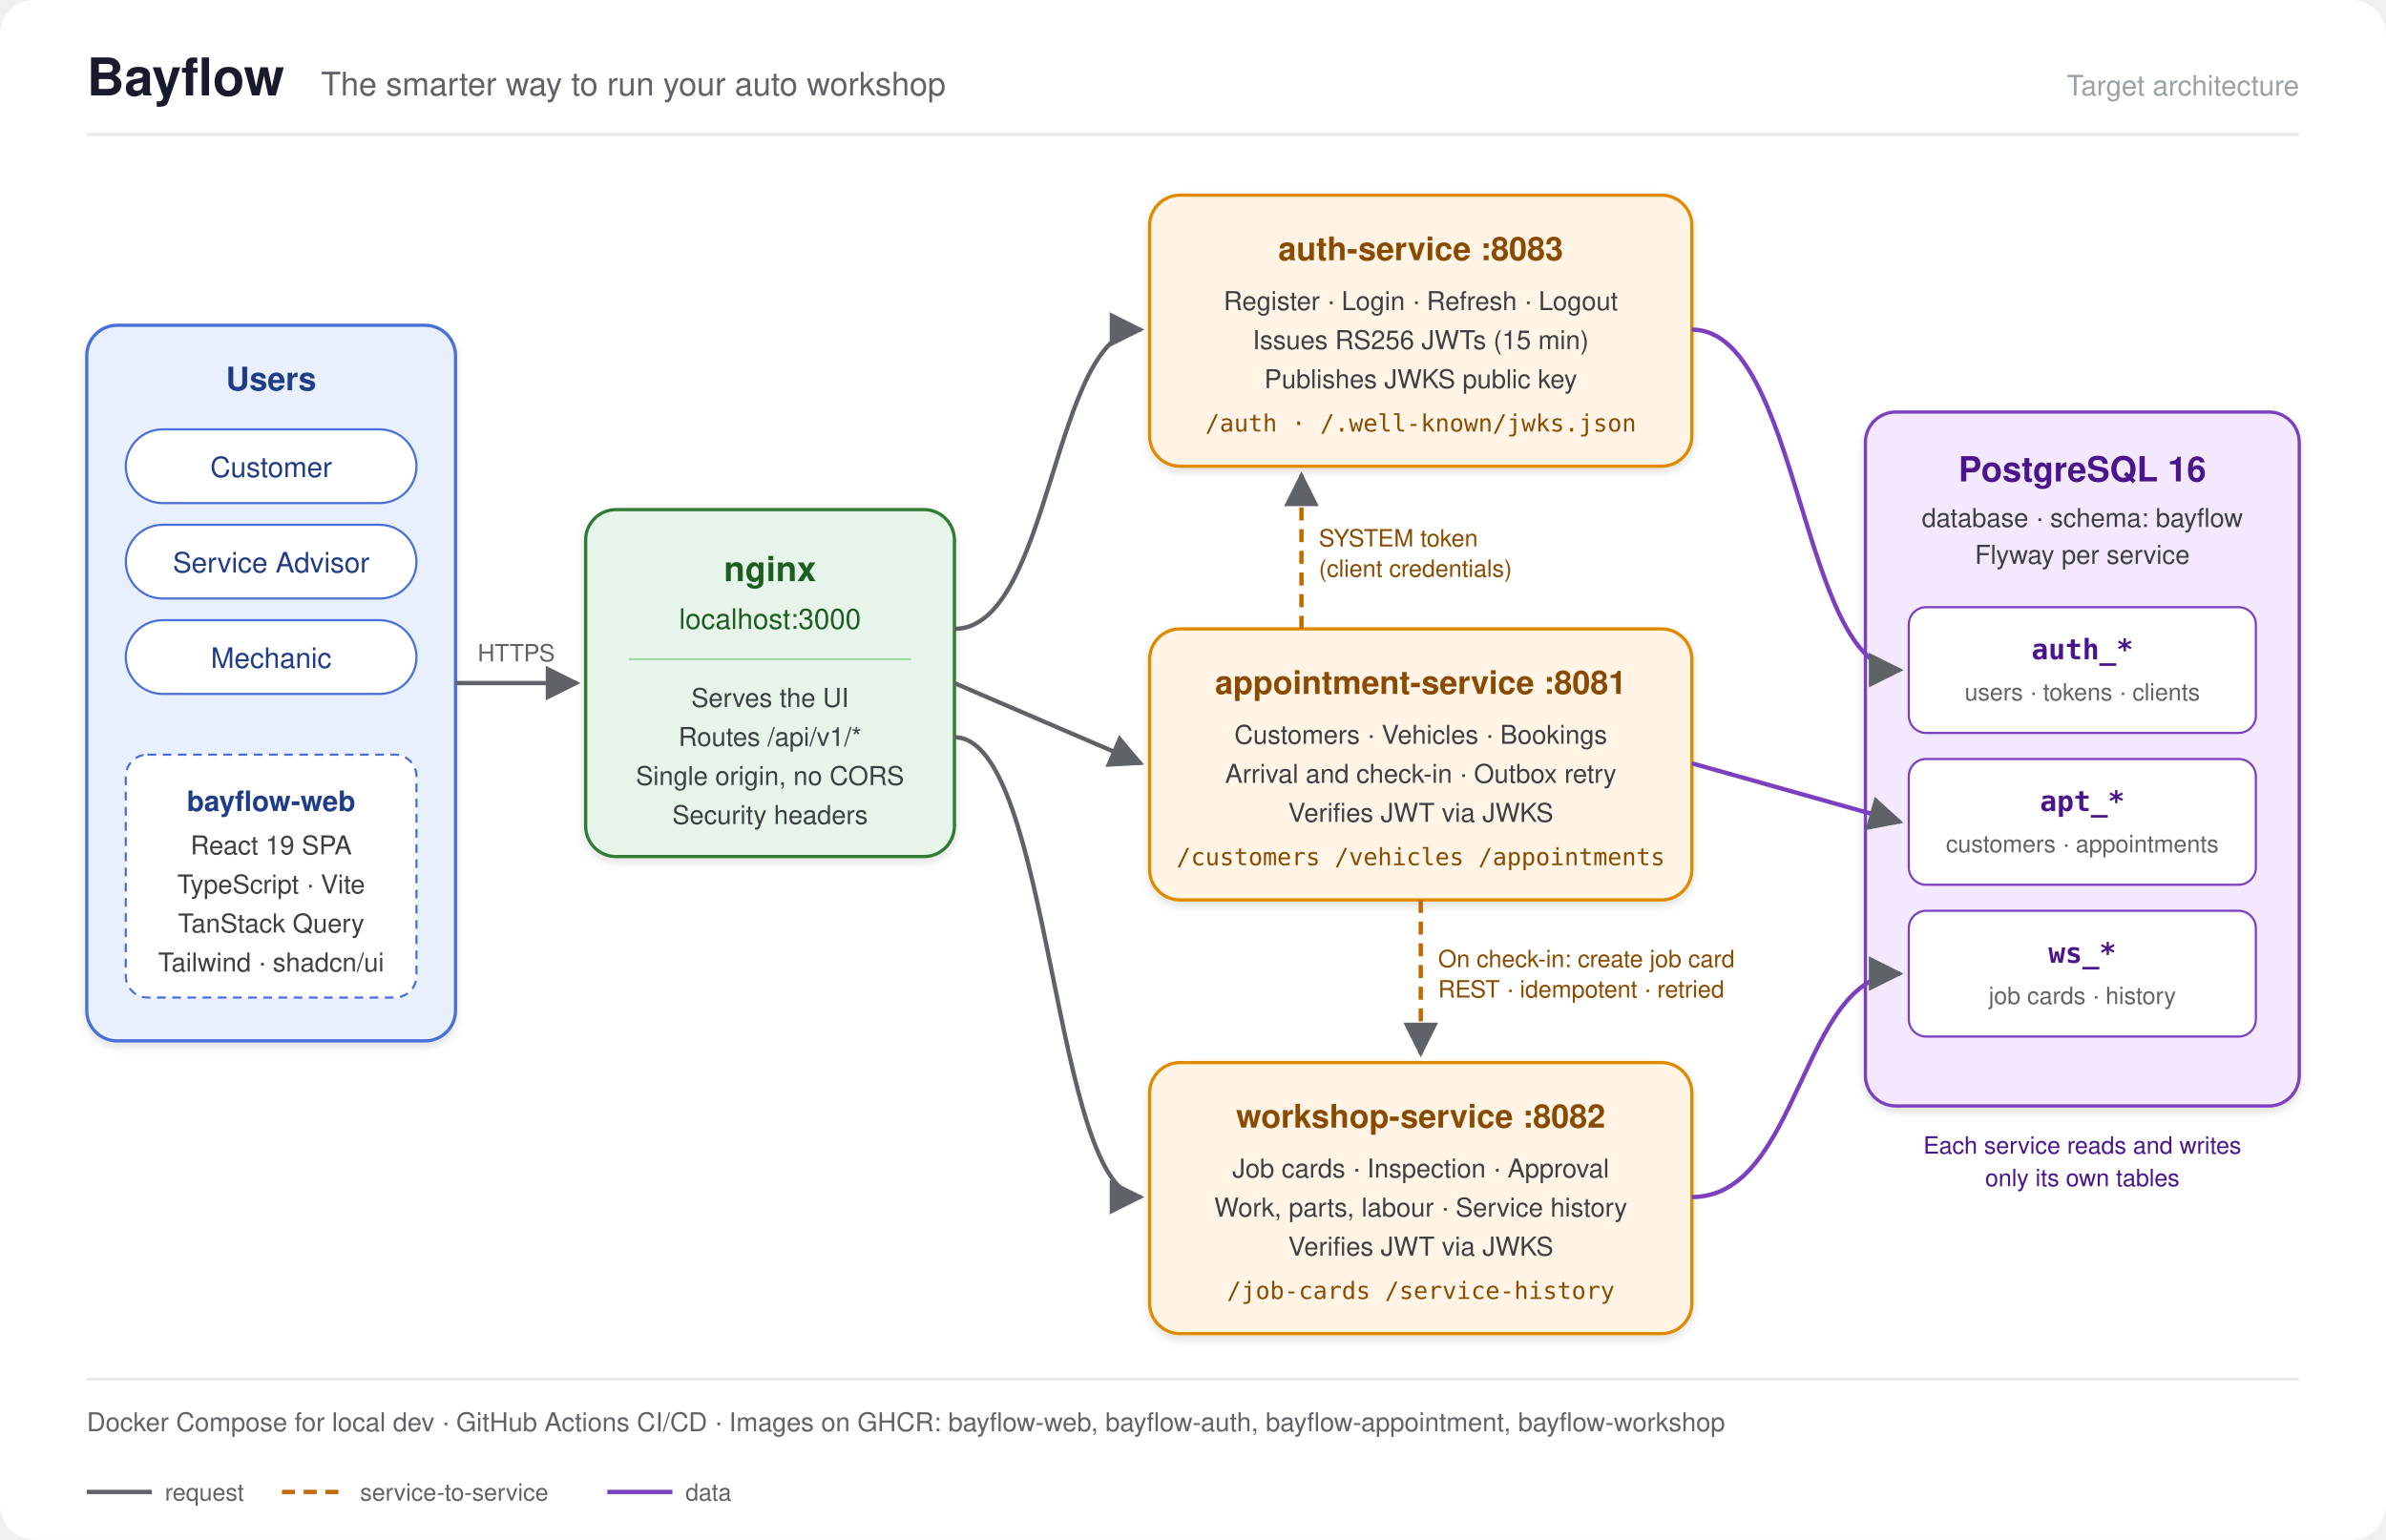
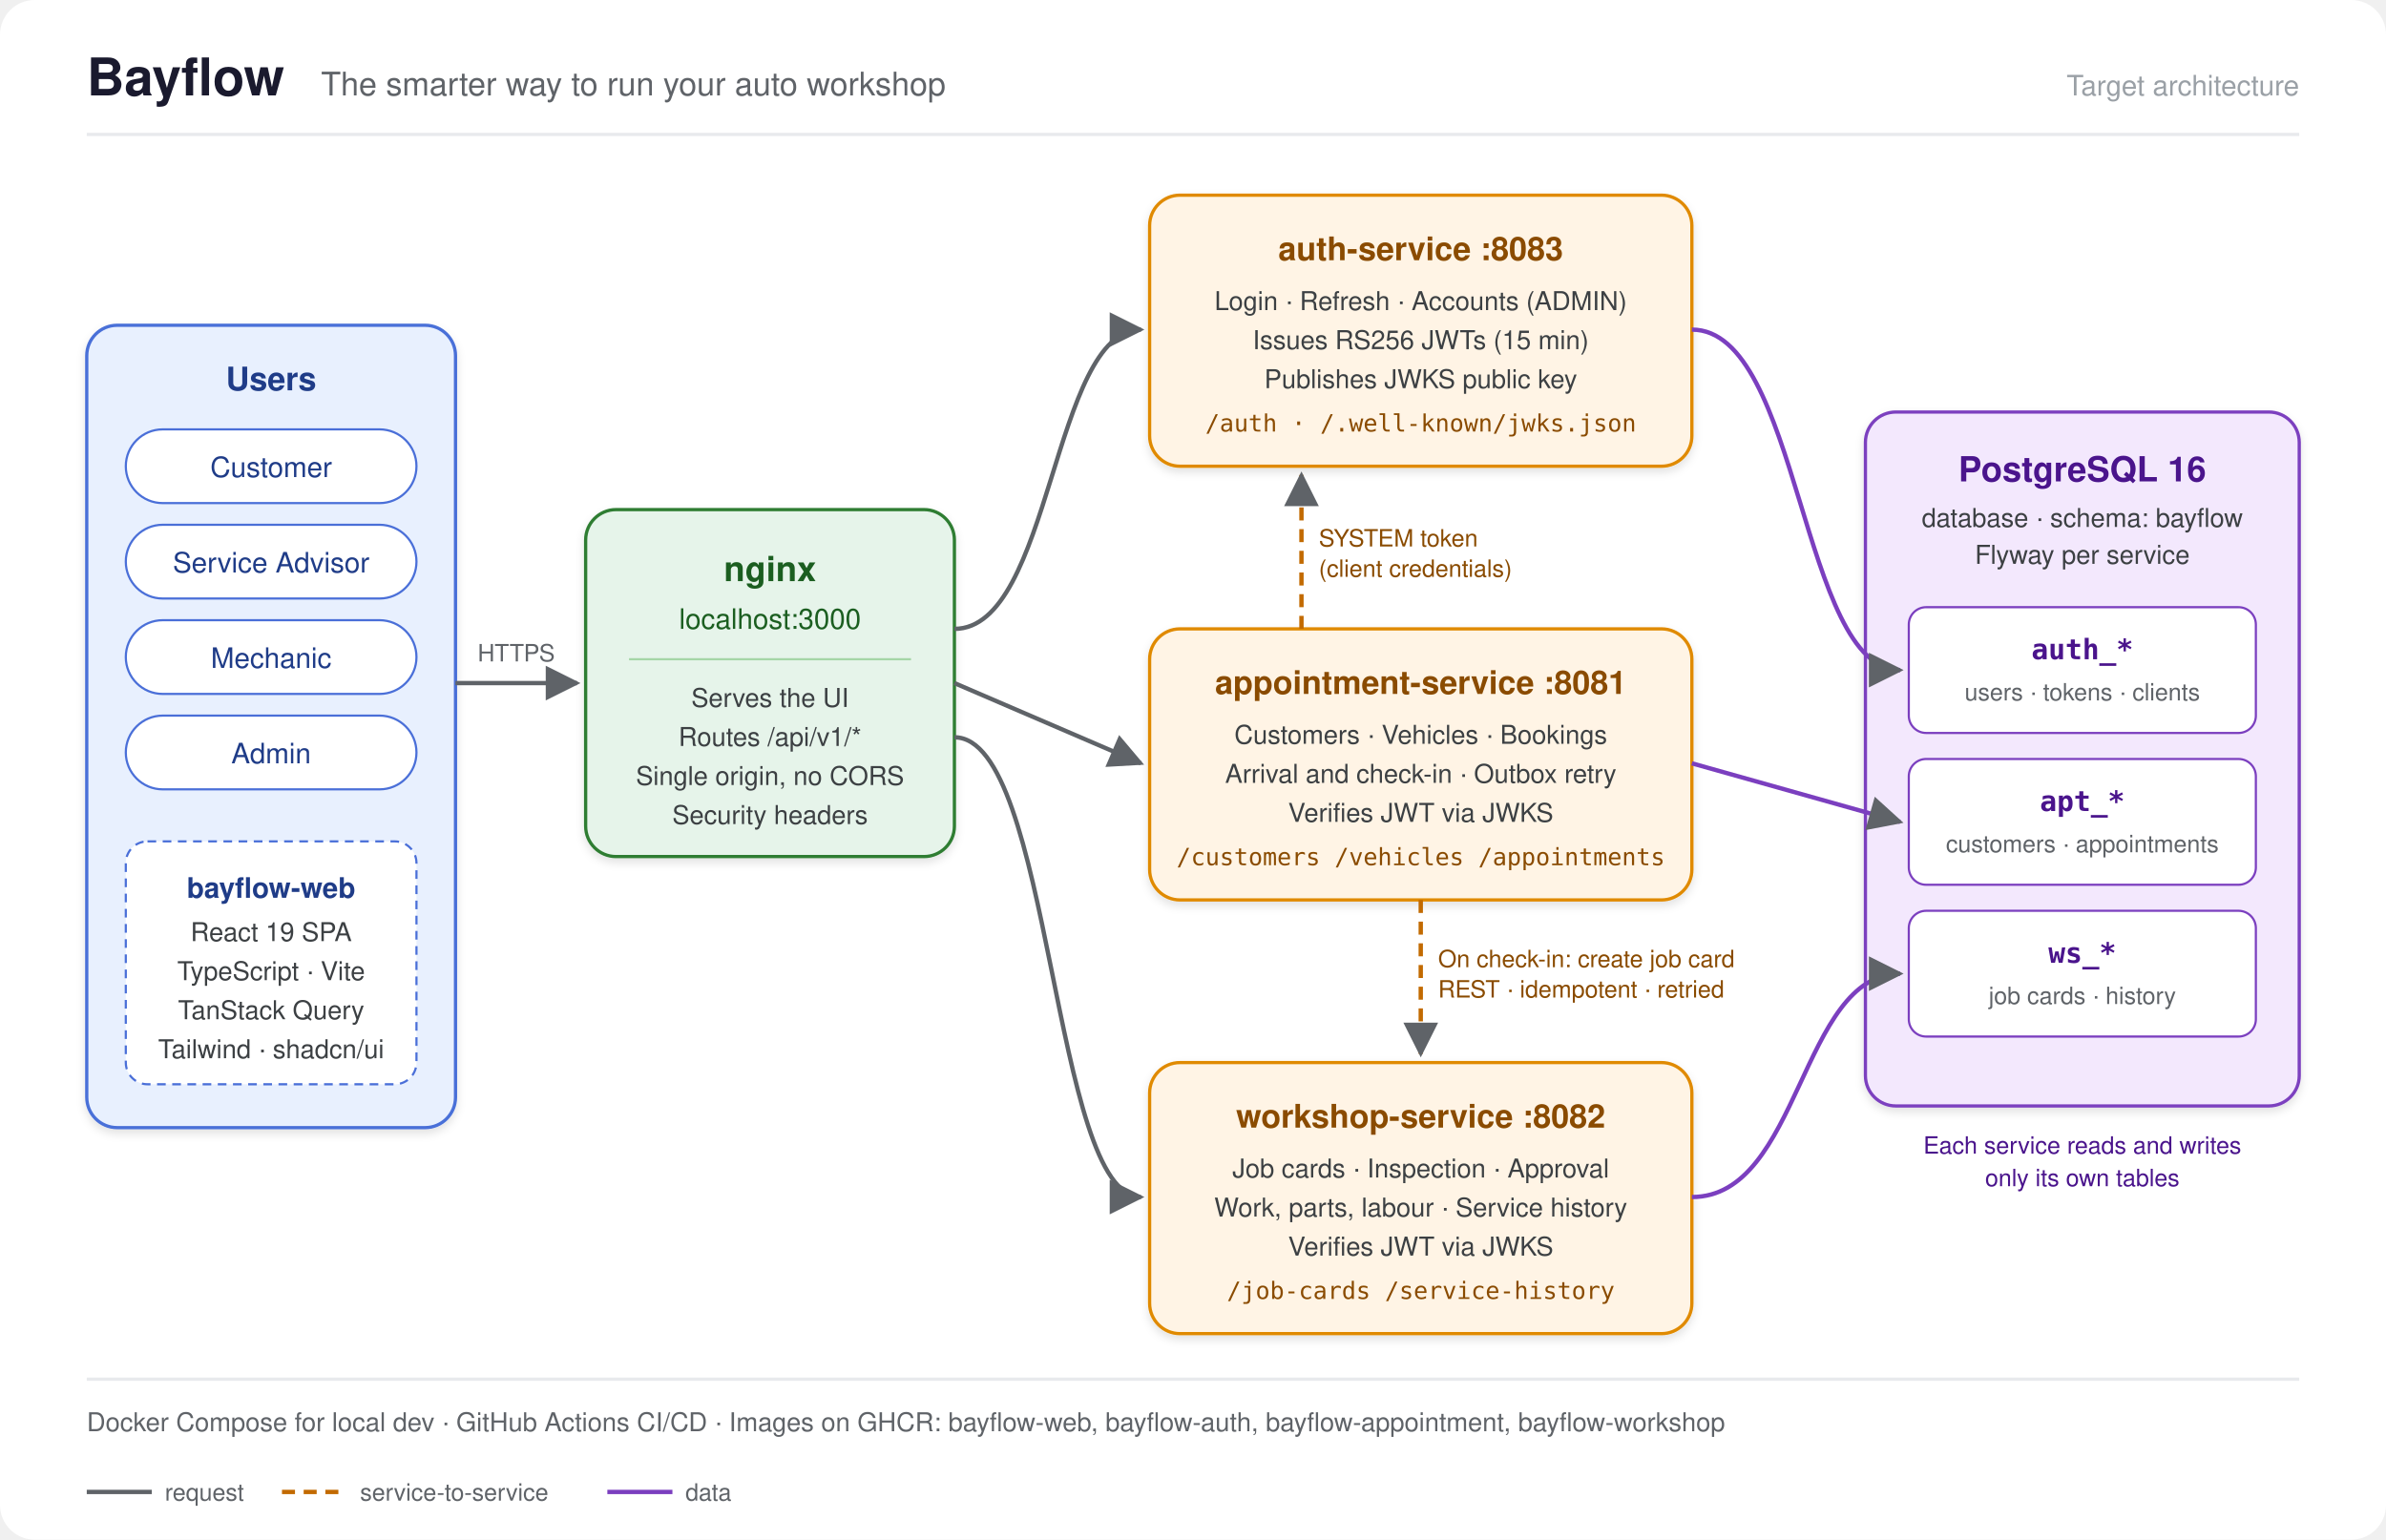
<svg xmlns="http://www.w3.org/2000/svg" viewBox="0 0 1100 710" width="1100" height="710" font-family="Segoe UI, Helvetica, Arial, sans-serif">
  <defs>
    <marker id="arrow" viewBox="0 0 10 10" refX="9" refY="5" markerWidth="8" markerHeight="8" orient="auto-start-reverse">
      <path d="M0,0 L10,5 L0,10 z" fill="#5f6368" />
    </marker>
    <filter id="shadow" x="-5%" y="-5%" width="110%" height="115%">
      <feDropShadow dx="0" dy="2" stdDeviation="2" flood-color="#000" flood-opacity="0.12" />
    </filter>
  </defs>
  <rect x="0" y="0" width="1100" height="710" rx="16" fill="#ffffff" />
  <text x="40" y="44" font-size="24" font-weight="700" fill="#1a1a2e">Bayflow</text>
  <text x="148" y="44" font-size="15" fill="#5f6368">The smarter way to run your auto workshop</text>
  <text x="1060" y="44" font-size="13" fill="#9aa0a6" text-anchor="end">Target architecture</text>
  <line x1="40" y1="62" x2="1060" y2="62" stroke="#e8eaed" stroke-width="1.5" />
  <g filter="url(#shadow)">
-     <rect x="40" y="150" width="170" height="330" rx="14" fill="#e8f0fe" stroke="#4a6fd8" stroke-width="1.5" />
+     <rect x="40" y="150" width="170" height="370" rx="14" fill="#e8f0fe" stroke="#4a6fd8" stroke-width="1.5" />
  </g>
  <text x="125" y="180" font-size="15" font-weight="700" fill="#1f3c88" text-anchor="middle">Users</text>
  <rect x="58" y="198" width="134" height="34" rx="17" fill="#ffffff" stroke="#4a6fd8" />
  <text x="125" y="220" font-size="13" fill="#1f3c88" text-anchor="middle">Customer</text>
  <rect x="58" y="242" width="134" height="34" rx="17" fill="#ffffff" stroke="#4a6fd8" />
  <text x="125" y="264" font-size="13" fill="#1f3c88" text-anchor="middle">Service Advisor</text>
  <rect x="58" y="286" width="134" height="34" rx="17" fill="#ffffff" stroke="#4a6fd8" />
  <text x="125" y="308" font-size="13" fill="#1f3c88" text-anchor="middle">Mechanic</text>
-   <rect x="58" y="348" width="134" height="112" rx="10" fill="#ffffff" stroke="#4a6fd8" stroke-dasharray="4 3" />
-   <text x="125" y="374" font-size="13" font-weight="700" fill="#1f3c88" text-anchor="middle">bayflow-web</text>
-   <text x="125" y="394" font-size="12" fill="#3c4043" text-anchor="middle">React 19 SPA</text>
-   <text x="125" y="412" font-size="12" fill="#3c4043" text-anchor="middle">TypeScript · Vite</text>
-   <text x="125" y="430" font-size="12" fill="#3c4043" text-anchor="middle">TanStack Query</text>
-   <text x="125" y="448" font-size="12" fill="#3c4043" text-anchor="middle">Tailwind · shadcn/ui</text>
+   <rect x="58" y="330" width="134" height="34" rx="17" fill="#ffffff" stroke="#4a6fd8" />
+   <text x="125" y="352" font-size="13" fill="#1f3c88" text-anchor="middle">Admin</text>
+   <rect x="58" y="388" width="134" height="112" rx="10" fill="#ffffff" stroke="#4a6fd8" stroke-dasharray="4 3" />
+   <text x="125" y="414" font-size="13" font-weight="700" fill="#1f3c88" text-anchor="middle">bayflow-web</text>
+   <text x="125" y="434" font-size="12" fill="#3c4043" text-anchor="middle">React 19 SPA</text>
+   <text x="125" y="452" font-size="12" fill="#3c4043" text-anchor="middle">TypeScript · Vite</text>
+   <text x="125" y="470" font-size="12" fill="#3c4043" text-anchor="middle">TanStack Query</text>
+   <text x="125" y="488" font-size="12" fill="#3c4043" text-anchor="middle">Tailwind · shadcn/ui</text>
  <g filter="url(#shadow)">
    <rect x="270" y="235" width="170" height="160" rx="14" fill="#e6f4ea" stroke="#2e7d32" stroke-width="1.5" />
  </g>
  <text x="355" y="268" font-size="16" font-weight="700" fill="#1b5e20" text-anchor="middle">nginx</text>
  <text x="355" y="290" font-size="13" fill="#1b5e20" text-anchor="middle">localhost:3000</text>
  <line x1="290" y1="304" x2="420" y2="304" stroke="#a5d6a7" />
  <text x="355" y="326" font-size="12" fill="#3c4043" text-anchor="middle">Serves the UI</text>
  <text x="355" y="344" font-size="12" fill="#3c4043" text-anchor="middle">Routes /api/v1/*</text>
  <text x="355" y="362" font-size="12" fill="#3c4043" text-anchor="middle">Single origin, no CORS</text>
  <text x="355" y="380" font-size="12" fill="#3c4043" text-anchor="middle">Security headers</text>
  <line x1="210" y1="315" x2="266" y2="315" stroke="#5f6368" stroke-width="2" marker-end="url(#arrow)" />
  <text x="238" y="305" font-size="11" fill="#5f6368" text-anchor="middle">HTTPS</text>
  <g filter="url(#shadow)">
    <rect x="530" y="90" width="250" height="125" rx="14" fill="#fff4e5" stroke="#e08a00" stroke-width="1.5" />
  </g>
  <text x="655" y="120" font-size="15" font-weight="700" fill="#8a4b00" text-anchor="middle">auth-service  :8083</text>
-   <text x="655" y="143" font-size="12" fill="#3c4043" text-anchor="middle">Register · Login · Refresh · Logout</text>
+   <text x="655" y="143" font-size="12" fill="#3c4043" text-anchor="middle">Login · Refresh · Accounts (ADMIN)</text>
  <text x="655" y="161" font-size="12" fill="#3c4043" text-anchor="middle">Issues RS256 JWTs (15 min)</text>
  <text x="655" y="179" font-size="12" fill="#3c4043" text-anchor="middle">Publishes JWKS public key</text>
  <text x="655" y="199" font-size="11" fill="#8a4b00" text-anchor="middle" font-family="Consolas, monospace">/auth  ·  /.well-known/jwks.json</text>
  <g filter="url(#shadow)">
    <rect x="530" y="290" width="250" height="125" rx="14" fill="#fff4e5" stroke="#e08a00" stroke-width="1.5" />
  </g>
  <text x="655" y="320" font-size="15" font-weight="700" fill="#8a4b00" text-anchor="middle">appointment-service  :8081</text>
  <text x="655" y="343" font-size="12" fill="#3c4043" text-anchor="middle">Customers · Vehicles · Bookings</text>
  <text x="655" y="361" font-size="12" fill="#3c4043" text-anchor="middle">Arrival and check-in · Outbox retry</text>
  <text x="655" y="379" font-size="12" fill="#3c4043" text-anchor="middle">Verifies JWT via JWKS</text>
  <text x="655" y="399" font-size="11" fill="#8a4b00" text-anchor="middle" font-family="Consolas, monospace">/customers /vehicles /appointments</text>
  <g filter="url(#shadow)">
    <rect x="530" y="490" width="250" height="125" rx="14" fill="#fff4e5" stroke="#e08a00" stroke-width="1.5" />
  </g>
  <text x="655" y="520" font-size="15" font-weight="700" fill="#8a4b00" text-anchor="middle">workshop-service  :8082</text>
  <text x="655" y="543" font-size="12" fill="#3c4043" text-anchor="middle">Job cards · Inspection · Approval</text>
  <text x="655" y="561" font-size="12" fill="#3c4043" text-anchor="middle">Work, parts, labour · Service history</text>
  <text x="655" y="579" font-size="12" fill="#3c4043" text-anchor="middle">Verifies JWT via JWKS</text>
  <text x="655" y="599" font-size="11" fill="#8a4b00" text-anchor="middle" font-family="Consolas, monospace">/job-cards /service-history</text>
  <path d="M440,290 C485,290 485,152 526,152" fill="none" stroke="#5f6368" stroke-width="2" marker-end="url(#arrow)" />
  <line x1="440" y1="315" x2="526" y2="352" stroke="#5f6368" stroke-width="2" marker-end="url(#arrow)" />
  <path d="M440,340 C485,340 485,552 526,552" fill="none" stroke="#5f6368" stroke-width="2" marker-end="url(#arrow)" />
  <line x1="600" y1="290" x2="600" y2="219" stroke="#c26a00" stroke-width="2" stroke-dasharray="6 4" marker-end="url(#arrow)" />
  <text x="608" y="252" font-size="11" fill="#8a4b00">SYSTEM token</text>
  <text x="608" y="266" font-size="11" fill="#8a4b00">(client credentials)</text>
  <line x1="655" y1="415" x2="655" y2="486" stroke="#c26a00" stroke-width="2" stroke-dasharray="6 4" marker-end="url(#arrow)" />
  <text x="663" y="446" font-size="11" fill="#8a4b00">On check-in: create job card</text>
  <text x="663" y="460" font-size="11" fill="#8a4b00">REST · idempotent · retried</text>
  <g filter="url(#shadow)">
    <rect x="860" y="190" width="200" height="320" rx="14" fill="#f3e8fd" stroke="#7b3fbf" stroke-width="1.5" />
  </g>
  <text x="960" y="222" font-size="16" font-weight="700" fill="#4a148c" text-anchor="middle">PostgreSQL 16</text>
  <text x="960" y="243" font-size="12" fill="#3c4043" text-anchor="middle">database · schema: bayflow</text>
  <text x="960" y="260" font-size="12" fill="#3c4043" text-anchor="middle">Flyway per service</text>
  <rect x="880" y="280" width="160" height="58" rx="8" fill="#ffffff" stroke="#7b3fbf" />
  <text x="960" y="304" font-size="13" font-weight="700" fill="#4a148c" text-anchor="middle" font-family="Consolas, monospace">auth_*</text>
  <text x="960" y="323" font-size="11" fill="#5f6368" text-anchor="middle">users · tokens · clients</text>
  <rect x="880" y="350" width="160" height="58" rx="8" fill="#ffffff" stroke="#7b3fbf" />
  <text x="960" y="374" font-size="13" font-weight="700" fill="#4a148c" text-anchor="middle" font-family="Consolas, monospace">apt_*</text>
  <text x="960" y="393" font-size="11" fill="#5f6368" text-anchor="middle">customers · appointments</text>
  <rect x="880" y="420" width="160" height="58" rx="8" fill="#ffffff" stroke="#7b3fbf" />
  <text x="960" y="444" font-size="13" font-weight="700" fill="#4a148c" text-anchor="middle" font-family="Consolas, monospace">ws_*</text>
  <text x="960" y="463" font-size="11" fill="#5f6368" text-anchor="middle">job cards · history</text>
  <path d="M780,152 C830,152 830,309 876,309" fill="none" stroke="#7b3fbf" stroke-width="2" marker-end="url(#arrow)" />
  <line x1="780" y1="352" x2="876" y2="379" stroke="#7b3fbf" stroke-width="2" marker-end="url(#arrow)" />
  <path d="M780,552 C830,552 830,449 876,449" fill="none" stroke="#7b3fbf" stroke-width="2" marker-end="url(#arrow)" />
  <text x="960" y="532" font-size="11" fill="#4a148c" text-anchor="middle">Each service reads and writes</text>
  <text x="960" y="547" font-size="11" fill="#4a148c" text-anchor="middle">only its own tables</text>
  <line x1="40" y1="636" x2="1060" y2="636" stroke="#e8eaed" stroke-width="1.5" />
  <text x="40" y="660" font-size="12" fill="#5f6368">Docker Compose for local dev  ·  GitHub Actions CI/CD  ·  Images on GHCR: bayflow-web, bayflow-auth, bayflow-appointment, bayflow-workshop</text>
  <line x1="40" y1="688" x2="70" y2="688" stroke="#5f6368" stroke-width="2" />
  <text x="76" y="692" font-size="11" fill="#5f6368">request</text>
  <line x1="130" y1="688" x2="160" y2="688" stroke="#c26a00" stroke-width="2" stroke-dasharray="6 4" />
  <text x="166" y="692" font-size="11" fill="#5f6368">service-to-service</text>
  <line x1="280" y1="688" x2="310" y2="688" stroke="#7b3fbf" stroke-width="2" />
  <text x="316" y="692" font-size="11" fill="#5f6368">data</text>
</svg>
